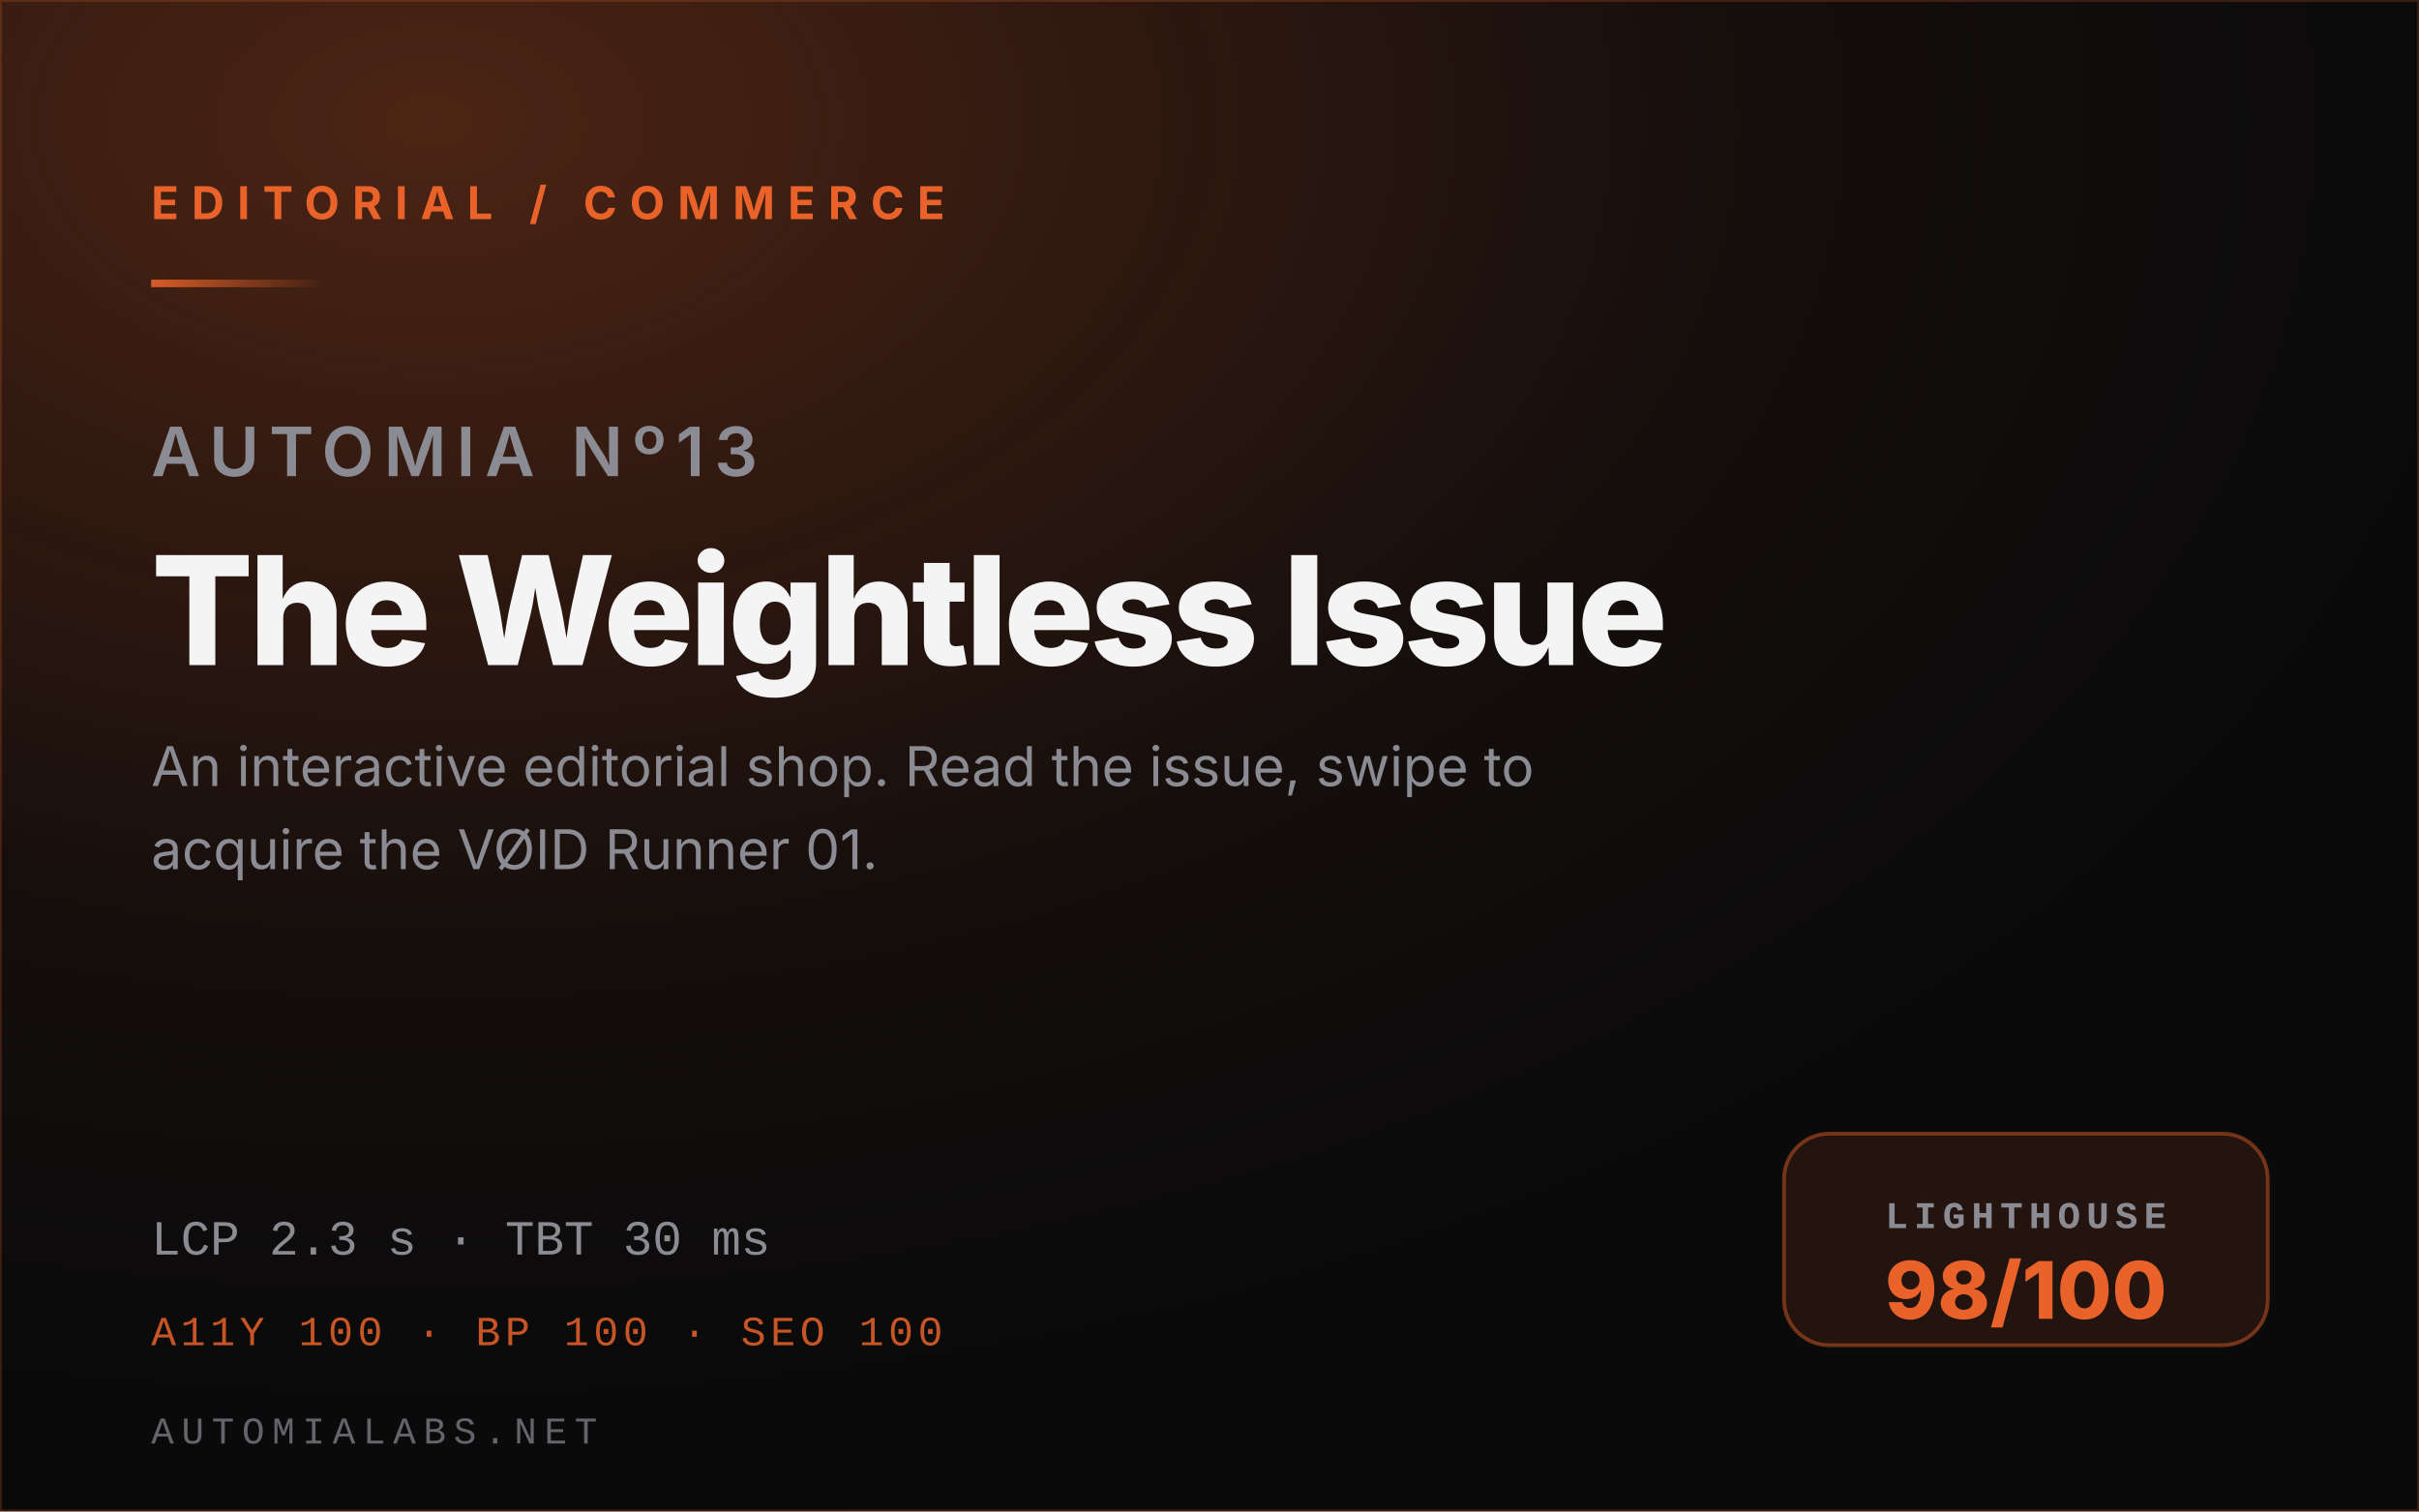
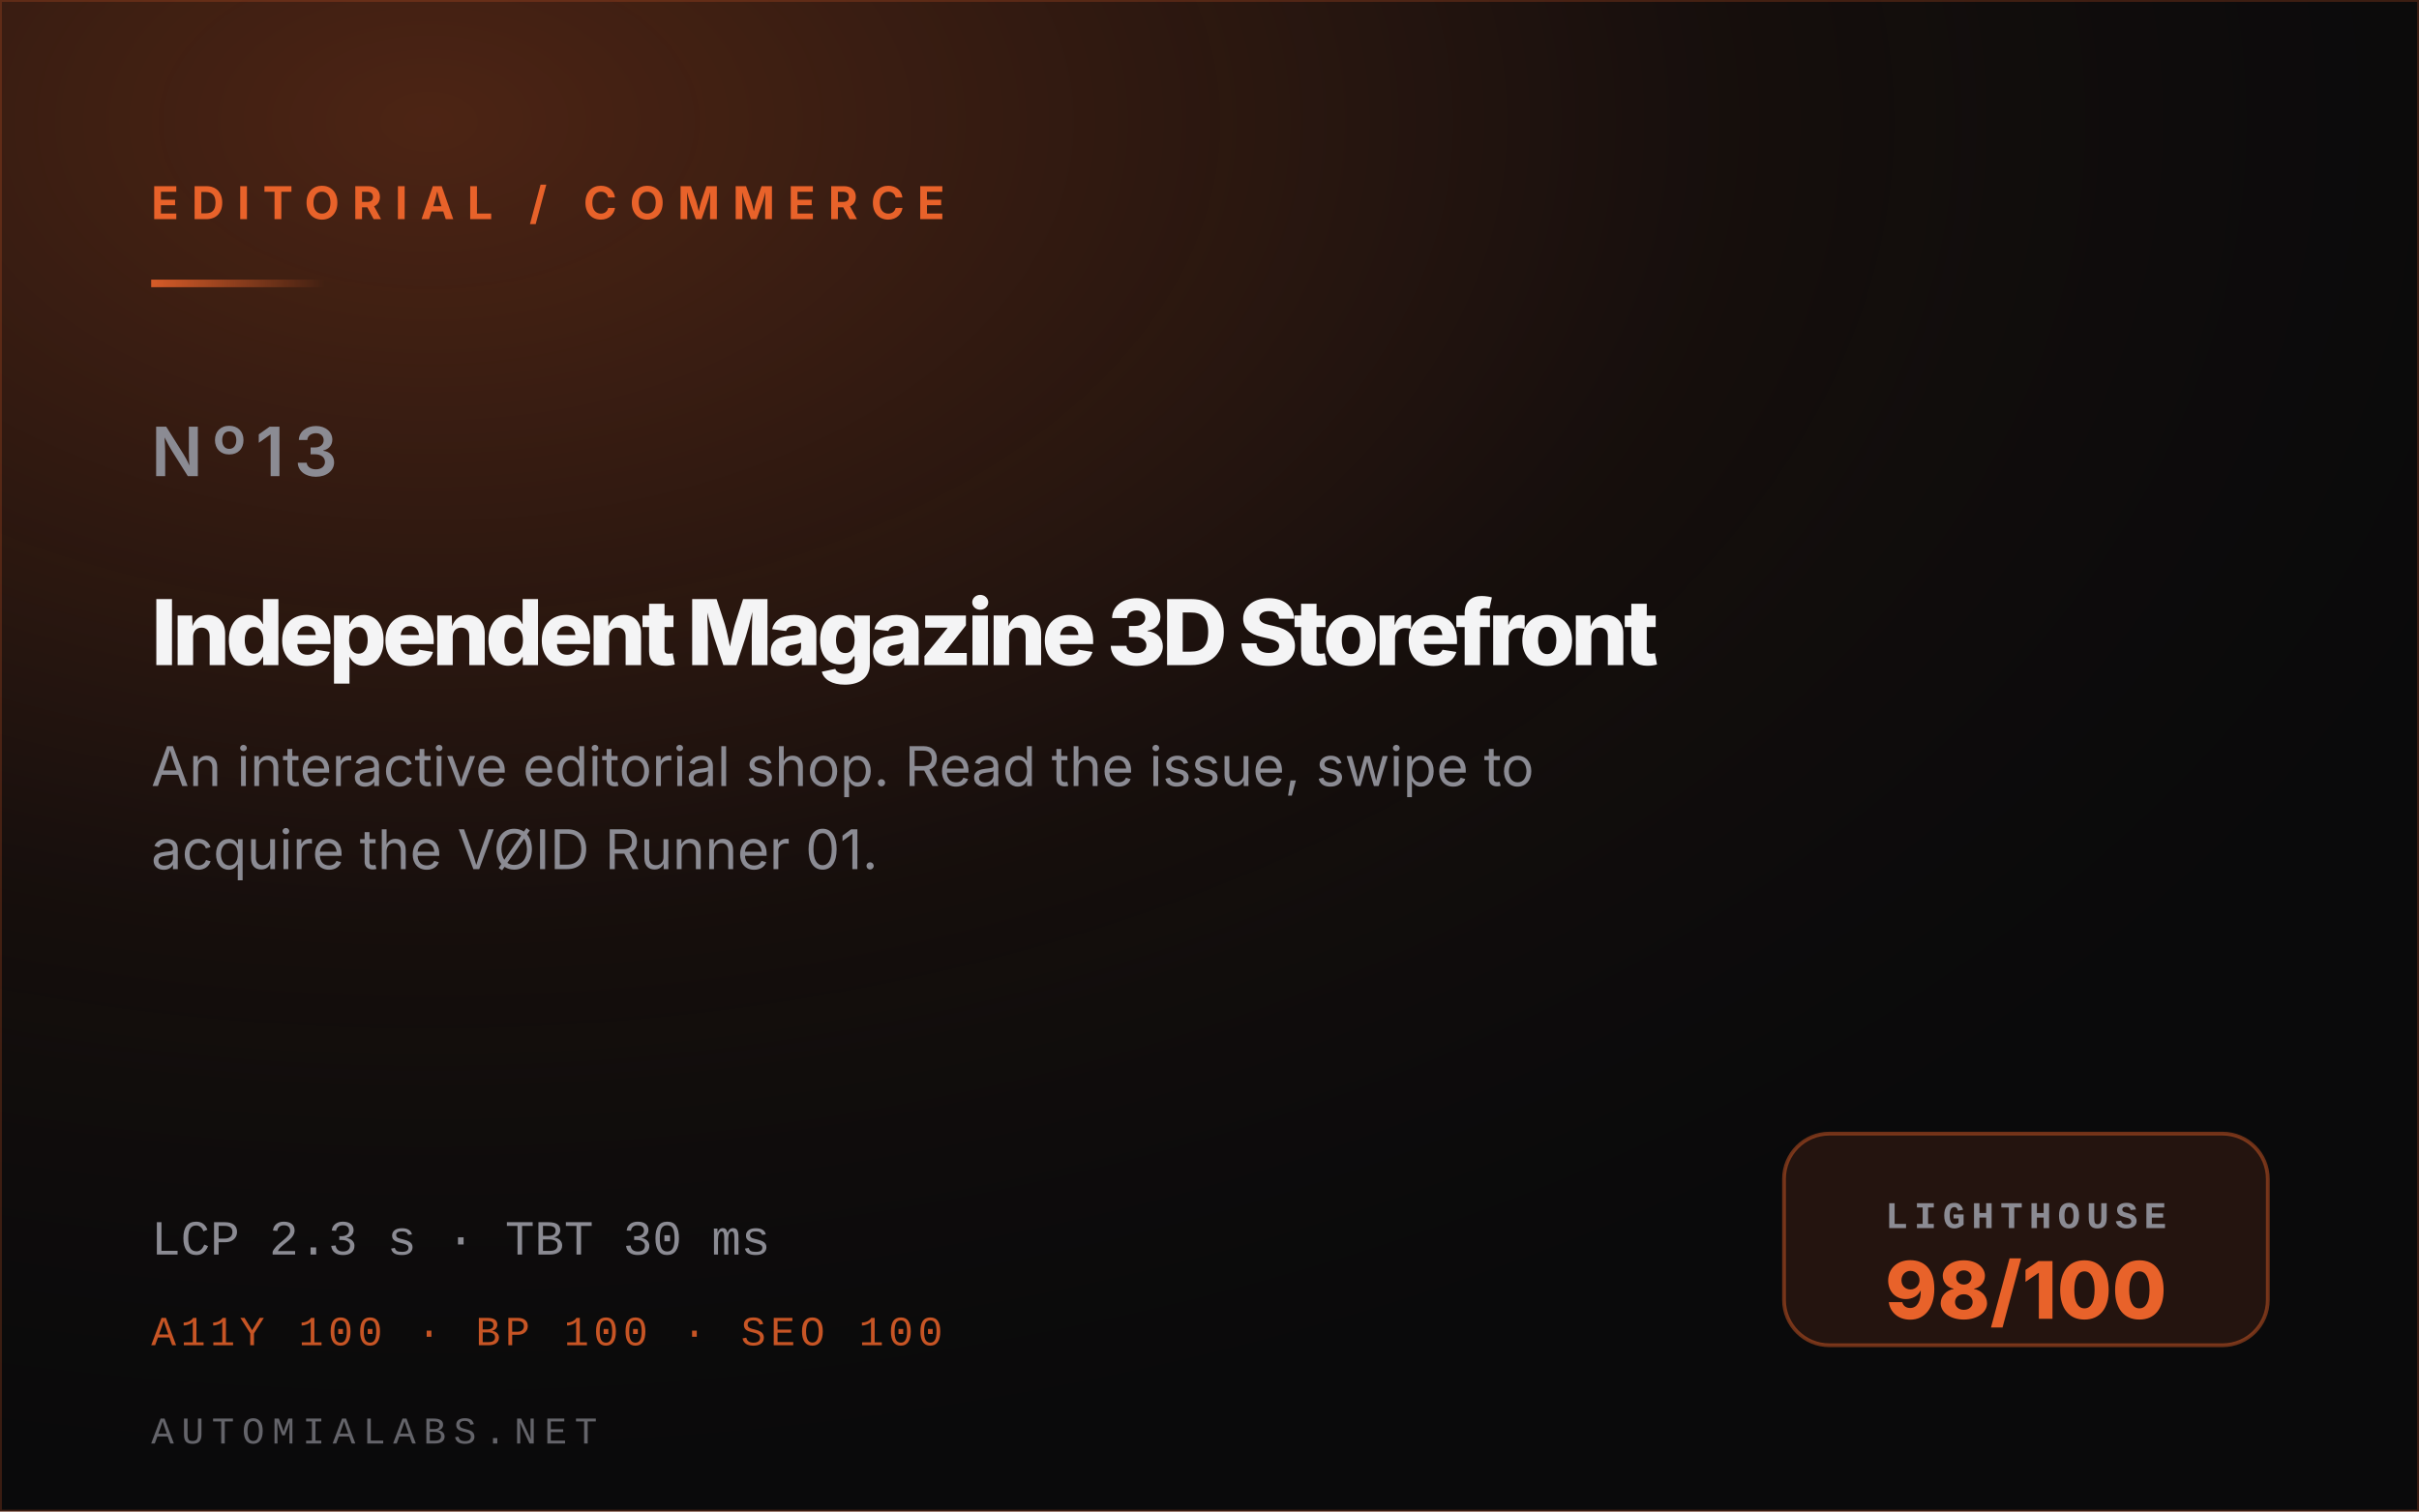
- <svg xmlns="http://www.w3.org/2000/svg" width="640" height="400" viewBox="0 0 640 400" role="img" aria-label="AUTOMIA Nº13 — The Weightless Issue">
+ <svg xmlns="http://www.w3.org/2000/svg" width="640" height="400" viewBox="0 0 640 400" role="img" aria-label="Nº13 — Independent Magazine 3D Storefront">
  <defs>
    <radialGradient id="g" cx="18%" cy="8%" r="95%">
      <stop offset="0%" stop-color="#e8622a" stop-opacity="0.30" />
      <stop offset="55%" stop-color="#e8622a" stop-opacity="0.06" />
      <stop offset="100%" stop-color="#0a0a0b" stop-opacity="0" />
    </radialGradient>
    <linearGradient id="line" x1="0" y1="0" x2="1" y2="0">
      <stop offset="0%" stop-color="#e8622a" stop-opacity="0.9" />
      <stop offset="100%" stop-color="#e8622a" stop-opacity="0" />
    </linearGradient>
  </defs>
  <rect width="640" height="400" fill="#0a0a0b" />
  <rect width="640" height="400" fill="url(#g)" />
  <rect x="0" y="0" width="640" height="400" fill="none" stroke="#e8622a" stroke-opacity="0.22" />
  <text x="40" y="58" font-family="Inter, -apple-system, 'Segoe UI', Helvetica, Arial, sans-serif" font-size="12" font-weight="700" letter-spacing="3.4" fill="#e8622a">EDITORIAL / COMMERCE</text>
  <rect x="40" y="74" width="46" height="2" fill="url(#line)" />
-   <text x="40" y="126" font-family="Inter, -apple-system, 'Segoe UI', Helvetica, Arial, sans-serif" font-size="18" font-weight="600" letter-spacing="2.6" fill="#8b8b93">AUTOMIA Nº13</text>
-   <text x="40" y="176" font-family="Inter, -apple-system, 'Segoe UI', Helvetica, Arial, sans-serif" font-size="40" font-weight="800" letter-spacing="-1.2" fill="#f4f4f5">The Weightless Issue</text>
+   <text x="40" y="126" font-family="Inter, -apple-system, 'Segoe UI', Helvetica, Arial, sans-serif" font-size="18" font-weight="600" letter-spacing="2.6" fill="#8b8b93">Nº13</text>
+   <text x="40" y="176" font-family="Inter, -apple-system, 'Segoe UI', Helvetica, Arial, sans-serif" font-size="24" font-weight="800" letter-spacing="-1.2" fill="#f4f4f5">Independent Magazine 3D Storefront</text>
  <text x="40" y="208" font-family="Inter, -apple-system, 'Segoe UI', Helvetica, Arial, sans-serif" font-size="14.5" fill="#8b8b93">An interactive editorial shop. Read the issue, swipe to</text>
  <text x="40" y="230" font-family="Inter, -apple-system, 'Segoe UI', Helvetica, Arial, sans-serif" font-size="14.5" fill="#8b8b93">acquire the VØID Runner 01.</text>
  <rect x="472" y="300" width="128" height="56" rx="12" fill="#e8622a" fill-opacity="0.12" stroke="#e8622a" stroke-opacity="0.45" />
  <text x="536" y="325" text-anchor="middle" font-family="'SF Mono', 'Cascadia Mono', Consolas, 'Courier New', monospace" font-size="10" font-weight="600" letter-spacing="1.6" fill="#8b8b93">LIGHTHOUSE</text>
  <text x="536" y="349" text-anchor="middle" font-family="Inter, -apple-system, 'Segoe UI', Helvetica, Arial, sans-serif" font-size="21" font-weight="800" fill="#e8622a">98/100</text>
  <text x="40" y="332" font-family="'SF Mono', 'Cascadia Mono', Consolas, 'Courier New', monospace" font-size="13" fill="#8b8b93">LCP 2.3 s   ·   TBT 30 ms</text>
  <text x="40" y="356" font-family="'SF Mono', 'Cascadia Mono', Consolas, 'Courier New', monospace" font-size="11" letter-spacing="1.2" fill="#e8622a" fill-opacity="0.85">A11Y 100  ·  BP 100  ·  SEO 100</text>
  <text x="40" y="382" font-family="'SF Mono', 'Cascadia Mono', Consolas, 'Courier New', monospace" font-size="10" letter-spacing="2" fill="#8b8b93" fill-opacity="0.7">AUTOMIALABS.NET</text>
</svg>
